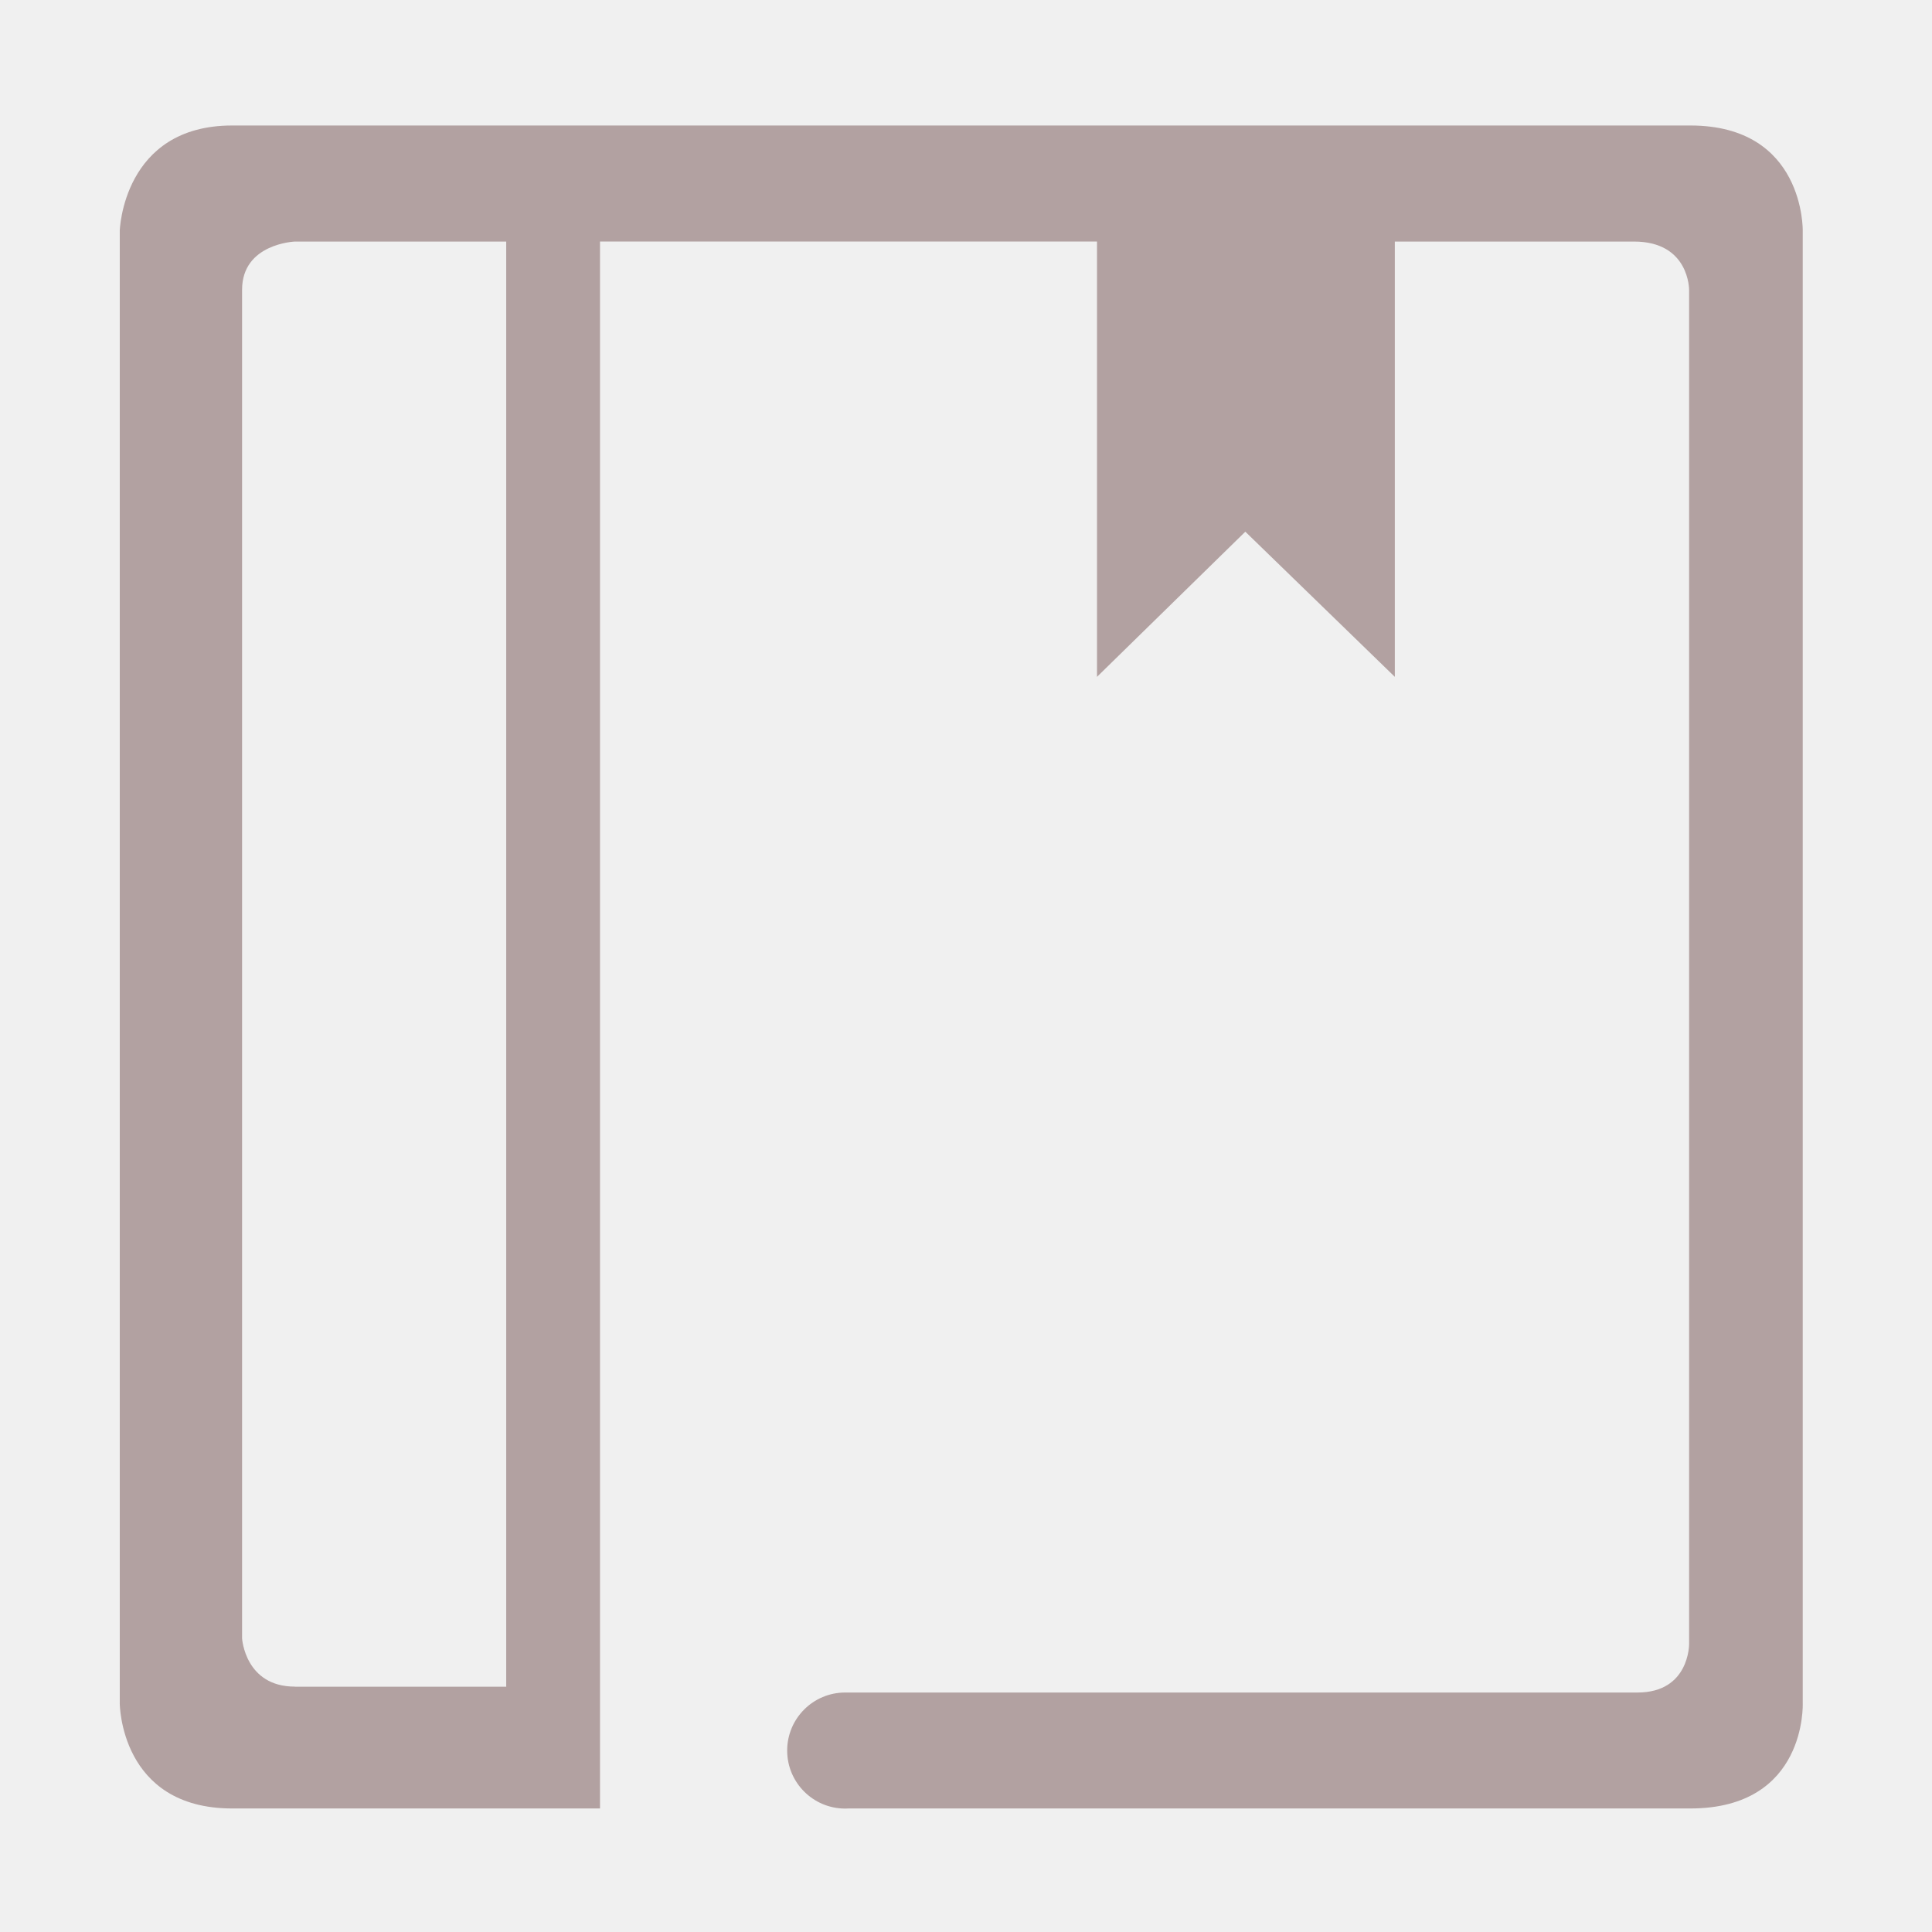
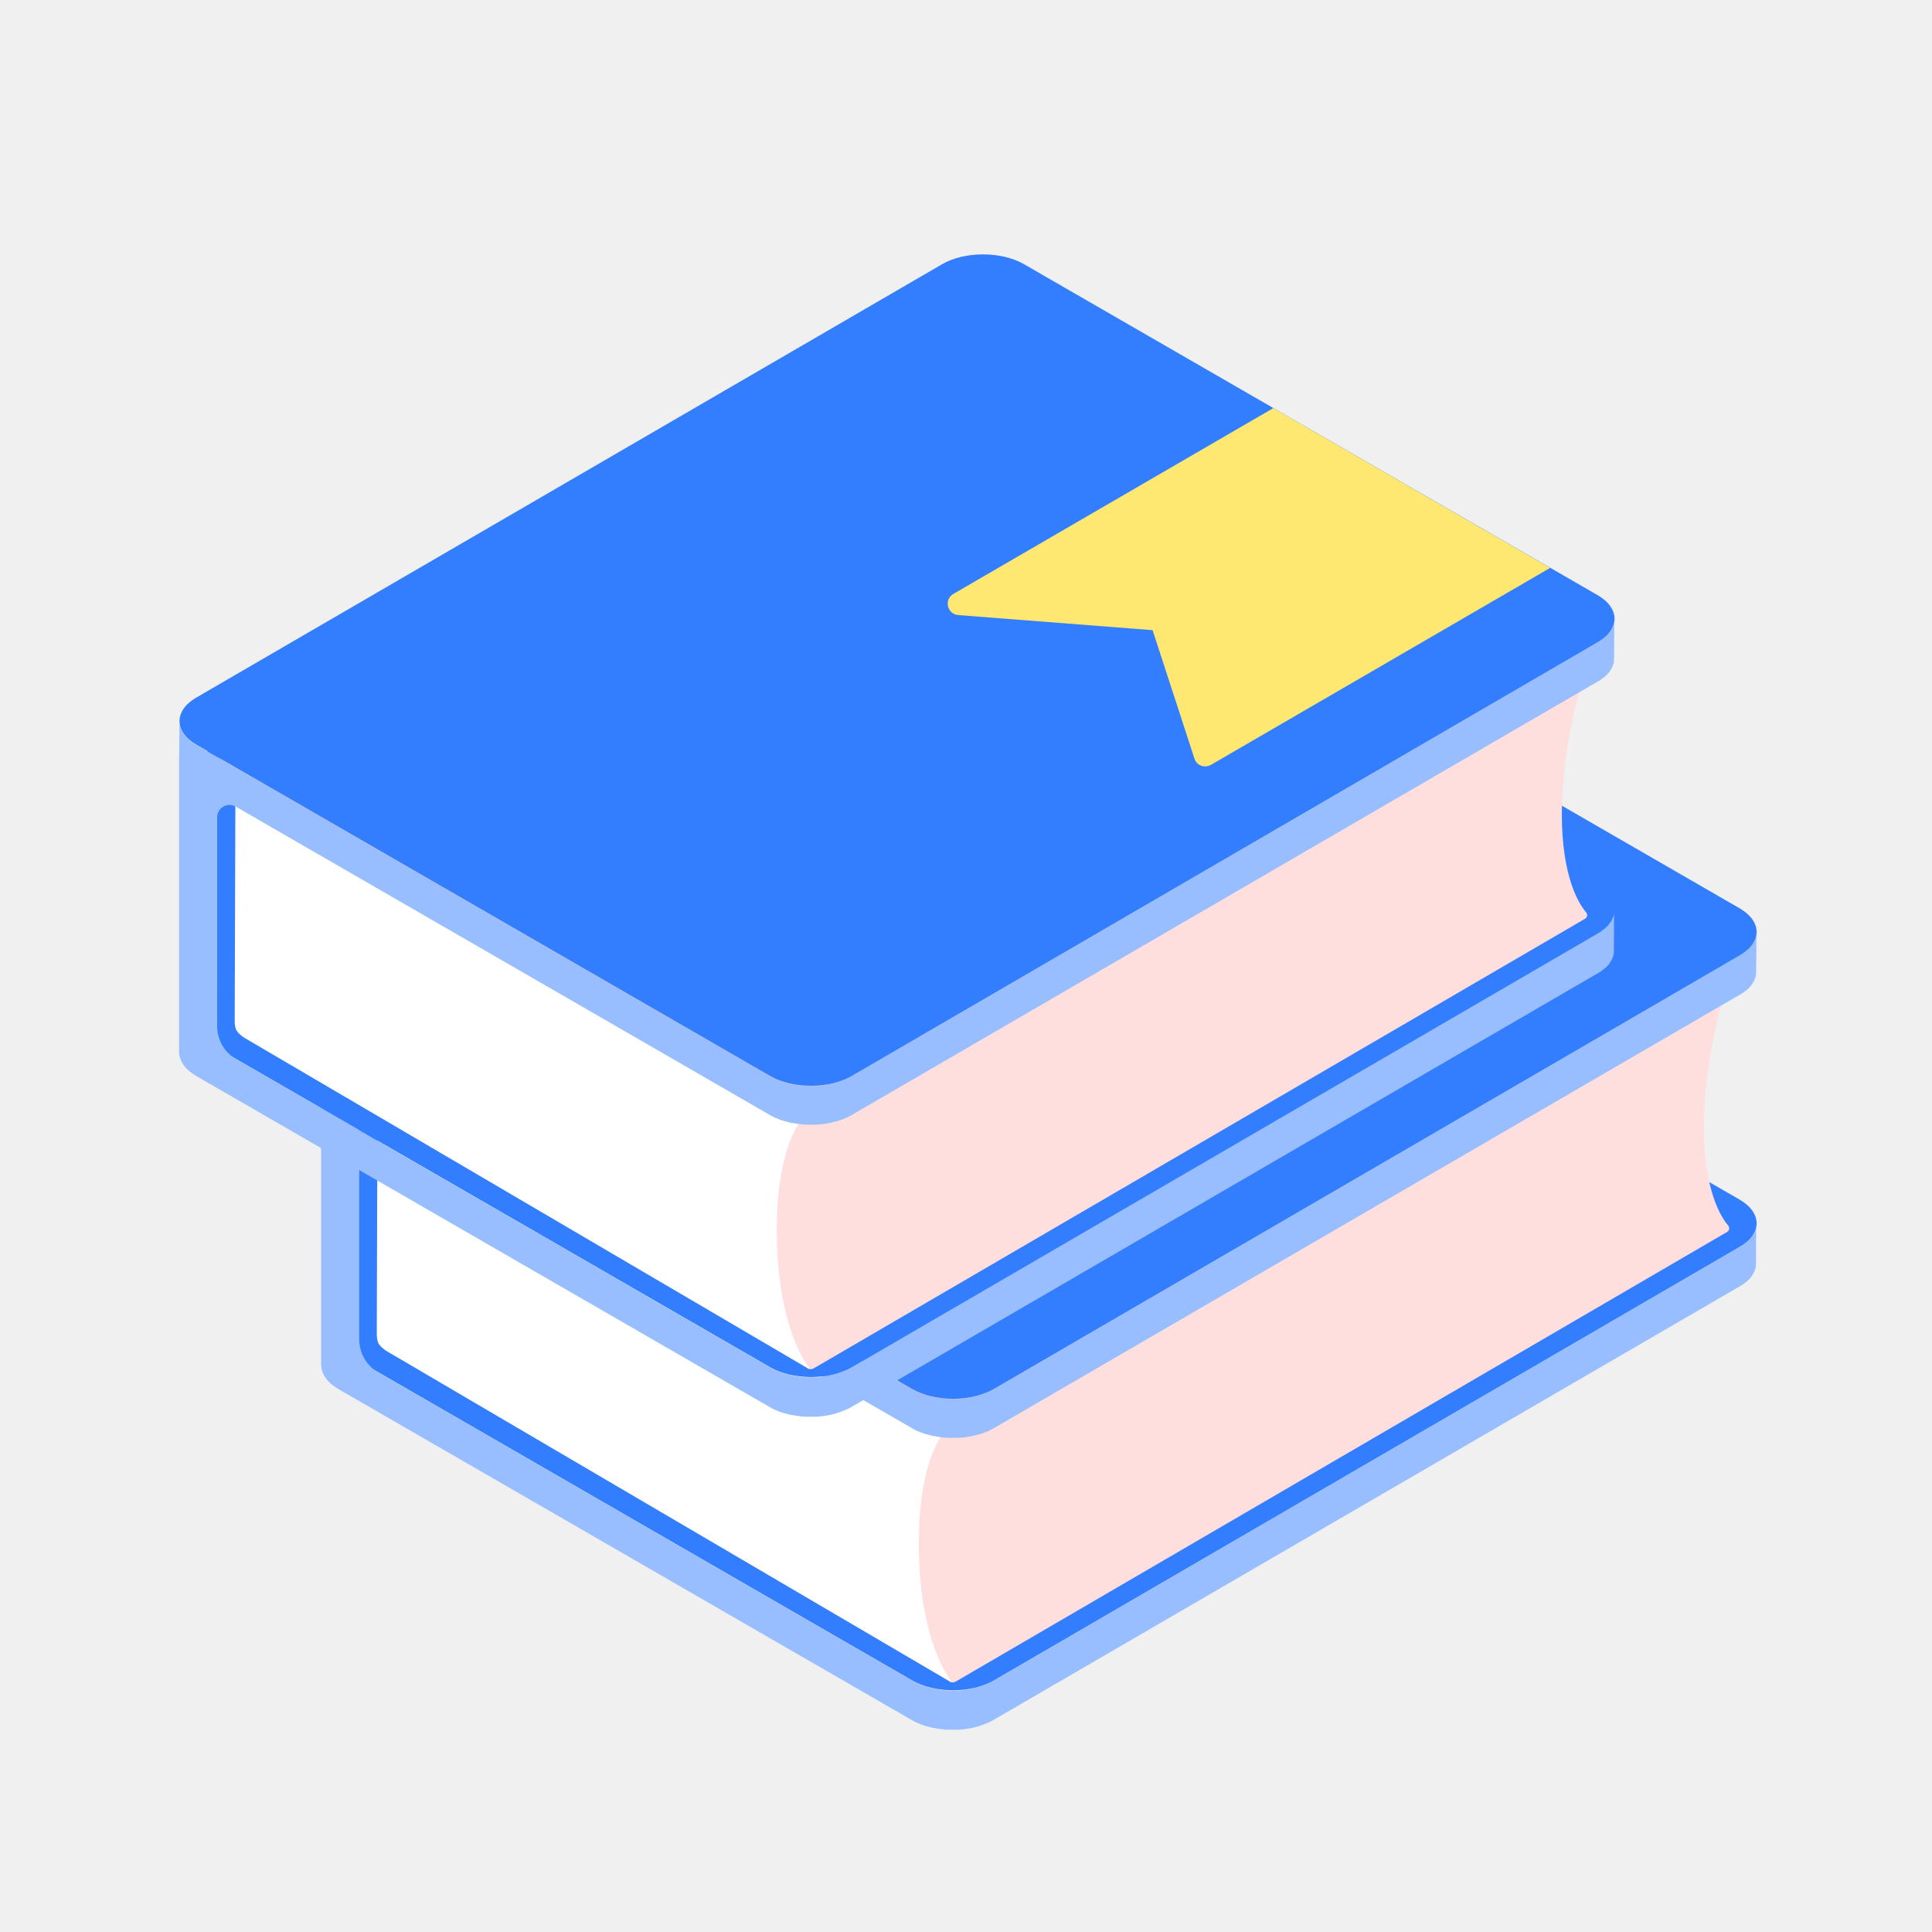
- <svg xmlns="http://www.w3.org/2000/svg" t="1776009999365" class="icon" viewBox="0 0 1024 1024" version="1.1" p-id="34077" width="200" height="200">
-   <path d="M873.767 852.442" fill="#FFFFFF" p-id="34078" />
-   <path d="M955.485 902.747 955.485 122.295c0 0 1.132-55.78-59.586-55.78L123.06 66.515c-57.983 0-59.587 55.78-59.587 55.78l0 780.511c0-0.058 0.059 55.72 59.587 55.72l194.954 0 0-61.455 0-28.109 0-740.935 263.414 0 0 230.719 78.617-76.941 79.243 76.941L739.288 128.028l126.769 0c29.462 0 29.2 25.648 29.2 25.648l0 717.748c0 0 0.211 25.648-27.359 25.648l-419.924 0c-16.986 0-30.755 13.77-30.755 30.755 0 16.986 13.77 30.755 30.755 30.755 0.604 0 1.202-0.023 1.797-0.056L895.898 958.527C957.802 958.527 955.485 902.747 955.485 902.747zM268.306 894.002 156.31 894.002l0-0.055c-26.434 0-28.002-25.545-28.002-25.545L128.308 153.574c0-24.509 28.002-25.546 28.002-25.546l111.996 0L268.306 894.002z" fill="#B2A1A1" p-id="34079" />
+ <svg xmlns="http://www.w3.org/2000/svg" t="1776184688023" class="icon" viewBox="0 0 1024 1024" version="1.1" p-id="17006" width="200" height="200">
+   <path d="M922 635.8c12 6.9 12.1 18.2 0.1 25.1L526.8 890.7c-11.9 6.9-31.3 6.9-43.3 0l-304-175.5c-12-6.9-12.1-18.2-0.1-25.1l395.3-229.7c11.9-6.9 31.3-6.9 43.3 0l304 175.4z" fill="#337DFF" p-id="17007" />
+   <path d="M913.6 515.5c1.7-0.9 3.6 0.7 3 2.6-4 12.3-13.5 45.2-13.5 79.2 0 33.4 8.9 47.6 12.9 52.3 0.9 1 0.6 2.6-0.5 3.3l-409 238.4c-0.9 0.5-2.4 0.6-3.1-0.1l-99.7-106.6c-1-1-0.7-2.7 0.6-3.4l509.3-265.7z" fill="#FFDEDE" p-id="17008" />
+   <path d="M195 574.7l-0.4 138.4c-6-3.5-9.1-8.1-9-12.6L186 562c0 4.6 3 9.2 9 12.7" fill="#857373" p-id="17009" />
+   <path d="M205.3 721.2l-20.1-7.1V555.8l20.1 4.9z" fill="#337DFF" p-id="17010" />
+   <path d="M199.7 707.1l0.4-132c0-0.2 0.2-0.3 0.4-0.2L505 753.6c0.2 0.1 0.2 0.3 0 0.4-2.5 1.8-18 15-18 64.2 0 46.6 13.5 68 17.1 72.8 0.2 0.2-0.1 0.5-0.4 0.4L204.4 715.8s-3.3-2.3-4-4.2c-0.7-1.8-0.7-4.5-0.7-4.5z" fill="#FFFFFF" p-id="17011" />
+   <path d="M918.4 513l-413 240.8-305.3-179.1c-12-6.9-17.2-18.2-5.2-25.1l380-224.6c11.9-6.9 31.3-6.9 43.3 0l300.2 188z" fill="#DCBFBF" p-id="17012" />
+   <path d="M922 481.4c12 6.9 12.1 18.2 0.1 25.1L526.8 736.2c-11.9 6.9-31.3 6.9-43.3 0l-304-175.5c-12-6.9-12.1-18.2-0.1-25.1l395.3-229.7c11.9-6.9 31.3-6.9 43.3 0l304 175.5z" fill="#337DFF" p-id="17013" />
+   <path d="M930.9 650.3c-0.1 0.5-0.2 1-0.4 1.5 0 0.1 0 0.1-0.1 0.2-0.2 0.5-0.4 1-0.6 1.4 0 0.1-0.1 0.2-0.1 0.2-0.3 0.5-0.5 1-0.9 1.4 0 0.1-0.1 0.1-0.1 0.2-0.3 0.4-0.6 0.8-1 1.3-0.1 0.1-0.1 0.2-0.2 0.2-0.4 0.5-0.9 0.9-1.4 1.3l-0.2 0.2c-0.5 0.4-1 0.8-1.6 1.2-0.1 0.1-0.2 0.1-0.2 0.2-0.6 0.4-1.3 0.8-1.9 1.2L526.8 890.7c-0.7 0.4-1.4 0.7-2.1 1.1l-0.6 0.3c-0.6 0.3-1.3 0.6-2 0.8-0.1 0-0.2 0.1-0.3 0.1-0.7 0.3-1.5 0.5-2.2 0.8-0.5 0.2-1 0.3-1.6 0.5l-1.2 0.3c-0.6 0.1-1.1 0.2-1.7 0.4l-1.2 0.3c-0.2 0-0.3 0.1-0.5 0.1l-2.1 0.3c-0.2 0-0.4 0.1-0.6 0.1-0.4 0-0.8 0.1-1.2 0.1-0.7 0.1-1.4 0.1-2.1 0.1H503c-0.5 0-1 0-1.6-0.1-0.5 0-0.9-0.1-1.4-0.1-0.5 0-1-0.1-1.5-0.2s-0.9-0.1-1.4-0.2c-0.5-0.1-1.1-0.2-1.6-0.3-0.4-0.1-0.9-0.2-1.3-0.3-0.6-0.1-1.3-0.3-1.9-0.5l-1.2-0.3c-0.2-0.1-0.4-0.1-0.6-0.2-0.6-0.2-1.3-0.4-1.9-0.6-0.2-0.1-0.4-0.1-0.5-0.2-0.6-0.2-1.1-0.5-1.6-0.7-0.3-0.1-0.5-0.2-0.8-0.3-0.8-0.4-1.5-0.8-2.2-1.2l-283-163.4c-6.3-3.6-10.1-10.3-10.1-17.5V599.2c0-5 5.4-8.2 9.8-5.7L483.4 757c0.7 0.4 1.5 0.8 2.2 1.2 0.3 0.1 0.5 0.2 0.8 0.3 0.5 0.2 0.9 0.4 1.4 0.6 0.1 0 0.2 0.1 0.2 0.1 0.2 0.1 0.4 0.1 0.5 0.2 0.6 0.2 1.2 0.4 1.9 0.6 0.2 0.1 0.4 0.1 0.6 0.2 0.1 0 0.3 0.1 0.4 0.1 0.3 0.1 0.5 0.1 0.8 0.2 0.6 0.2 1.3 0.3 1.9 0.5 0.2 0 0.3 0.1 0.5 0.1 0.3 0.1 0.5 0.1 0.8 0.1 0.5 0.1 1.1 0.2 1.6 0.3 0.2 0 0.4 0.1 0.7 0.1 0.2 0 0.5 0 0.7 0.1 0.5 0.1 1 0.1 1.5 0.2 0.2 0 0.5 0.1 0.7 0.1h0.7c0.5 0 1 0.1 1.5 0.1H507.2c0.7 0 1.4-0.1 2.1-0.1 0.3 0 0.6 0 0.8-0.1H510.7c0.7-0.1 1.9-0.3 2.7-0.4 0.1 0 0.2 0 0.4-0.1h0.2c0.3-0.1 0.7-0.1 1-0.2 0.6-0.1 1.1-0.2 1.7-0.4l1.2-0.3c0.5-0.1 1.1-0.3 1.6-0.4 0.1 0 0.2-0.1 0.3-0.1 0.6-0.2 1.3-0.4 1.9-0.7 0.1 0 0.2-0.1 0.3-0.1 0.7-0.3 1.3-0.5 2-0.8l0.6-0.3c0.7-0.3 1.4-0.7 2.1-1.1L922 527.3c0.1-0.1 0.3-0.1 0.4-0.2 0.6-0.3 1.1-0.7 1.6-1 0.1-0.1 0.2-0.1 0.2-0.2 0.6-0.4 1.1-0.8 1.6-1.2l0.2-0.2c0.1-0.1 0.2-0.2 0.3-0.2 0.4-0.4 0.8-0.7 1.1-1.1 0.1-0.1 0.1-0.2 0.2-0.2 0.2-0.2 0.4-0.5 0.6-0.7 0.1-0.2 0.3-0.4 0.4-0.6 0-0.1 0.1-0.1 0.1-0.2 0.2-0.4 0.5-0.7 0.7-1.1 0.1-0.1 0.1-0.2 0.2-0.4 0-0.1 0.1-0.2 0.1-0.2 0.2-0.4 0.4-0.8 0.5-1.2 0-0.1 0.1-0.2 0.1-0.3 0-0.1 0-0.1 0.1-0.2l0.3-1.2v-0.2-0.2c0.1-0.4 0.1-0.9 0.1-1.3v-0.3l0.2-20.9c0 0.5-0.1 1-0.1 1.6v0.2c-0.1 0.5-0.2 1-0.4 1.5 0 0.1 0 0.1-0.1 0.2-0.2 0.5-0.4 1-0.6 1.4 0 0.1-0.1 0.2-0.1 0.2-0.3 0.5-0.5 1-0.9 1.4 0 0.1-0.1 0.1-0.1 0.2-0.3 0.4-0.6 0.8-1 1.3-0.1 0.1-0.1 0.2-0.2 0.2-0.4 0.5-0.9 0.9-1.4 1.3l-0.2 0.2c-0.5 0.4-1 0.8-1.6 1.2-0.1 0.1-0.2 0.1-0.2 0.2-0.6 0.4-1.2 0.8-1.9 1.2L526.8 736.2c-0.7 0.4-1.4 0.7-2.1 1.1l-0.6 0.3c-0.6 0.3-1.3 0.6-2 0.8-0.1 0-0.2 0.1-0.3 0.1-0.7 0.3-1.5 0.5-2.2 0.8-0.5 0.2-1 0.3-1.6 0.5l-1.2 0.3c-0.6 0.1-1.1 0.2-1.7 0.4l-1.2 0.3c-0.1 0-0.2 0-0.4 0.1-0.7 0.1-1.9 0.3-2.6 0.4h-0.3c-0.4 0-0.8 0.1-1.2 0.1-0.7 0.1-1.4 0.1-2.1 0.1h-4.4c-0.5 0-1 0-1.6-0.1-0.5 0-0.9-0.1-1.4-0.1-0.5 0-1-0.1-1.5-0.2s-0.9-0.1-1.4-0.2c-0.5-0.1-1.1-0.2-1.6-0.3-0.4-0.1-0.9-0.2-1.3-0.3-0.6-0.1-1.3-0.3-1.9-0.5l-1.2-0.3c-0.2-0.1-0.4-0.1-0.6-0.2-0.6-0.2-1.3-0.4-1.9-0.6-0.2-0.1-0.4-0.1-0.5-0.2-0.6-0.2-1.1-0.5-1.6-0.7-0.3-0.1-0.5-0.2-0.8-0.3-0.8-0.4-1.5-0.8-2.2-1.2l-304-175.5c-6-3.5-9.1-8.1-9-12.6l-0.1 17.8h-0.1v158.2l0.1 0.1c0.3 4.3 3.3 8.6 9 11.9l304 175.5c0.7 0.4 1.5 0.8 2.2 1.2 0.3 0.1 0.5 0.2 0.8 0.3 0.5 0.2 0.9 0.4 1.4 0.6 0.1 0 0.2 0.1 0.2 0.1 0.2 0.1 0.4 0.1 0.5 0.2 0.6 0.2 1.2 0.4 1.9 0.6 0.2 0.1 0.4 0.1 0.6 0.2 0.1 0 0.3 0.1 0.4 0.1 0.3 0.1 0.5 0.1 0.8 0.2 0.6 0.2 1.3 0.3 1.9 0.5 0.2 0 0.3 0.1 0.5 0.1 0.3 0.1 0.5 0.1 0.8 0.1 0.5 0.1 1.1 0.2 1.6 0.3 0.2 0 0.4 0.1 0.7 0.1 0.2 0 0.5 0 0.7 0.1 0.5 0.1 1 0.1 1.5 0.2 0.2 0 0.5 0.1 0.7 0.1h0.7c0.5 0 1 0.1 1.6 0.1H507.2c0.7 0 1.4-0.1 2.1-0.1 0.3 0 0.6 0 0.8-0.1h0.4c0.2 0 0.4 0 0.6-0.1l2.1-0.3c0.2 0 0.4-0.1 0.5-0.1h0.2c0.3-0.1 0.7-0.1 1-0.2 0.6-0.1 1.1-0.2 1.7-0.4l1.2-0.3c0.5-0.1 1.1-0.3 1.6-0.5 0.1 0 0.2-0.1 0.3-0.1 0.6-0.2 1.3-0.4 1.9-0.7 0.1 0 0.2-0.1 0.3-0.1 0.7-0.3 1.3-0.5 2-0.8l0.6-0.3c0.7-0.3 1.4-0.7 2.1-1.1l395.3-229.7c0.1-0.1 0.3-0.1 0.4-0.2 0.6-0.3 1.1-0.7 1.6-1 0.1-0.1 0.2-0.1 0.2-0.2 0.6-0.4 1.1-0.8 1.6-1.2l0.2-0.2c0.1-0.1 0.2-0.2 0.3-0.2 0.4-0.4 0.8-0.7 1.1-1.1 0.1-0.1 0.1-0.2 0.2-0.2 0.2-0.2 0.4-0.5 0.6-0.7 0.1-0.2 0.3-0.4 0.4-0.6 0-0.1 0.1-0.1 0.1-0.2 0.2-0.4 0.5-0.7 0.7-1.1 0.1-0.1 0.1-0.2 0.2-0.4 0-0.1 0.1-0.2 0.1-0.2 0.2-0.4 0.4-0.8 0.5-1.2 0-0.1 0.1-0.2 0.1-0.3 0-0.1 0-0.1 0.1-0.2l0.3-1.2v-0.2-0.2c0.1-0.4 0.1-0.9 0.1-1.3v-0.3l0.1-20.8c0 0.5-0.1 1-0.1 1.6 0.2-0.2 0.2-0.1 0.2 0z" fill="#99BEFF" p-id="17014" />
+   <path d="M846.7 469.9c12 6.9 12.1 18.2 0.1 25.1L451.5 724.7c-11.9 6.9-31.3 6.9-43.3 0l-304-175.5c-12-6.9-12.1-18.2-0.1-25.1l395.3-229.7c11.9-6.9 31.3-6.9 43.3 0l304 175.5z" fill="#337DFF" p-id="17015" />
+   <path d="M838.3 349.5c1.7-0.9 3.6 0.7 3 2.6-4 12.3-13.5 45.2-13.5 79.2 0 33.4 8.9 47.6 12.9 52.3 0.9 1 0.6 2.6-0.5 3.3l-409 238.4c-0.9 0.5-2.4 0.6-3.1-0.1l-99.7-106.6c-1-1-0.7-2.7 0.6-3.4l509.3-265.7z" fill="#FFDEDE" p-id="17016" />
+   <path d="M119.7 408.7l-0.4 138.4c-6-3.5-9.1-8.1-9-12.6l0.4-138.4c-0.1 4.5 3 9.1 9 12.6" fill="#857373" p-id="17017" />
+   <path d="M130 555.2l-20.1-7.1V389.9l20.1 4.8z" fill="#337DFF" p-id="17018" />
+   <path d="M124.4 541.1l0.4-132c0-0.2 0.2-0.3 0.4-0.2l304.5 178.7c0.2 0.1 0.2 0.3 0 0.4-2.5 1.8-18 15-18 64.2 0 46.6 13.5 68 17.1 72.8 0.2 0.2-0.1 0.5-0.4 0.4L129.1 549.8s-3.3-2.3-4-4.2c-0.8-1.8-0.7-4.5-0.7-4.5z" fill="#FFFFFF" p-id="17019" />
+   <path d="M843.1 347l-413 240.8-305.3-179.1c-12-6.9-17.2-18.2-5.2-25.1l380-224.6c11.9-6.9 31.3-6.9 43.3 0l300.2 188z" fill="#DCBFBF" p-id="17020" />
+   <path d="M846.7 315.4c12 6.9 12.1 18.2 0.1 25.1L451.5 570.3c-11.9 6.9-31.3 6.9-43.3 0l-304-175.5c-12-6.9-12.1-18.2-0.1-25.1L499.4 140c11.9-6.9 31.3-6.9 43.3 0l304 175.4z" fill="#337DFF" p-id="17021" />
+   <path d="M855.5 484.3c-0.1 0.5-0.2 1-0.4 1.5 0 0.1 0 0.1-0.1 0.2-0.2 0.5-0.4 1-0.6 1.4 0 0.1-0.1 0.2-0.1 0.2-0.3 0.5-0.5 1-0.9 1.4 0 0.1-0.1 0.1-0.1 0.2-0.3 0.4-0.6 0.8-1 1.3-0.1 0.1-0.1 0.2-0.2 0.2-0.4 0.5-0.9 0.9-1.4 1.3l-0.2 0.2c-0.5 0.4-1 0.8-1.6 1.2-0.1 0.1-0.2 0.1-0.2 0.2-0.6 0.4-1.3 0.8-1.9 1.2L451.5 724.7c-0.7 0.4-1.4 0.7-2.1 1.1l-0.6 0.3c-0.6 0.3-1.3 0.6-2 0.8-0.1 0-0.2 0.1-0.3 0.1-0.7 0.3-1.5 0.5-2.2 0.8-0.5 0.2-1 0.3-1.6 0.5l-1.2 0.3c-0.6 0.1-1.1 0.2-1.7 0.4l-1.2 0.3c-0.2 0-0.3 0.1-0.5 0.1l-2.1 0.3c-0.2 0-0.4 0.1-0.6 0.1-0.4 0-0.8 0.1-1.2 0.1-0.7 0.1-1.4 0.1-2.1 0.1h-4.4c-0.5 0-1 0-1.6-0.1-0.5 0-0.9-0.1-1.4-0.1-0.5 0-1-0.1-1.5-0.2s-0.9-0.1-1.4-0.2c-0.5-0.1-1.1-0.2-1.6-0.3-0.4-0.1-0.9-0.2-1.3-0.3-0.6-0.1-1.3-0.3-1.9-0.5l-1.2-0.3c-0.2-0.1-0.4-0.1-0.6-0.2-0.6-0.2-1.3-0.4-1.9-0.6-0.2-0.1-0.4-0.1-0.5-0.2-0.6-0.2-1.1-0.5-1.6-0.7-0.3-0.1-0.5-0.2-0.8-0.3-0.8-0.4-1.5-0.8-2.2-1.2l-283-163.4c-6.3-3.6-10.1-10.3-10.1-17.5V433.2c0-5 5.4-8.2 9.8-5.7L408.1 591c0.7 0.4 1.5 0.8 2.2 1.2 0.3 0.1 0.5 0.2 0.8 0.3 0.5 0.2 0.9 0.4 1.4 0.6 0.1 0 0.2 0.1 0.2 0.1 0.2 0.1 0.4 0.1 0.5 0.2 0.6 0.2 1.2 0.4 1.9 0.6 0.2 0.1 0.4 0.1 0.6 0.2 0.1 0 0.3 0.1 0.4 0.1 0.3 0.1 0.5 0.1 0.8 0.2 0.6 0.2 1.3 0.3 1.9 0.5 0.2 0 0.3 0.1 0.5 0.1 0.3 0.1 0.5 0.1 0.8 0.1 0.5 0.1 1.1 0.2 1.6 0.3 0.2 0 0.4 0.1 0.7 0.1 0.2 0 0.5 0 0.7 0.1 0.5 0.1 1 0.1 1.5 0.2 0.2 0 0.5 0.1 0.7 0.1h0.7c0.5 0 1 0.1 1.5 0.1H431.9c0.7 0 1.4-0.1 2.1-0.1 0.3 0 0.6 0 0.8-0.1H435.4c0.7-0.1 1.9-0.3 2.7-0.4 0.1 0 0.2 0 0.4-0.1h0.2c0.3-0.1 0.7-0.1 1-0.2 0.6-0.1 1.1-0.2 1.7-0.4l1.2-0.3c0.5-0.1 1.1-0.3 1.6-0.4 0.1 0 0.2-0.1 0.3-0.1 0.6-0.2 1.3-0.4 1.9-0.7 0.1 0 0.2-0.1 0.3-0.1 0.7-0.3 1.3-0.5 2-0.8l0.6-0.3c0.7-0.3 1.4-0.7 2.1-1.1l395.3-229.7c0.1-0.1 0.3-0.1 0.4-0.2 0.6-0.3 1.1-0.7 1.6-1 0.1-0.1 0.2-0.1 0.2-0.2 0.6-0.4 1.1-0.8 1.6-1.2l0.2-0.2c0.1-0.1 0.2-0.2 0.3-0.2 0.4-0.4 0.8-0.7 1.1-1.1 0.1-0.1 0.1-0.2 0.2-0.2 0.2-0.2 0.4-0.5 0.6-0.7 0.1-0.2 0.3-0.4 0.4-0.6 0-0.1 0.1-0.1 0.1-0.2 0.2-0.4 0.5-0.7 0.7-1.1 0.1-0.1 0.1-0.2 0.2-0.4 0-0.1 0.1-0.2 0.1-0.2 0.2-0.4 0.4-0.8 0.5-1.2 0-0.1 0.1-0.2 0.1-0.3 0-0.1 0-0.1 0.1-0.2l0.3-1.2v-0.2-0.2c0.1-0.4 0.1-0.9 0.1-1.3v-0.3l0.1-20.8c0 0.5-0.1 1-0.1 1.6v0.2c-0.1 0.5-0.2 1-0.4 1.5 0 0.1 0 0.1-0.1 0.2-0.2 0.5-0.4 1-0.6 1.4 0 0.1-0.1 0.2-0.1 0.2-0.3 0.5-0.5 1-0.9 1.4 0 0.1-0.1 0.1-0.1 0.2-0.3 0.4-0.6 0.8-1 1.3-0.1 0.1-0.1 0.2-0.2 0.2-0.4 0.5-0.9 0.9-1.4 1.3l-0.2 0.2c-0.5 0.4-1 0.8-1.6 1.2-0.1 0.1-0.2 0.1-0.2 0.2-0.6 0.4-1.2 0.8-1.9 1.2L451.5 570.3c-0.7 0.4-1.4 0.7-2.1 1.1l-0.6 0.3c-0.6 0.3-1.3 0.6-2 0.8-0.1 0-0.2 0.1-0.3 0.1-0.7 0.3-1.5 0.5-2.2 0.8-0.5 0.2-1 0.3-1.6 0.5l-1.2 0.3c-0.6 0.1-1.1 0.2-1.7 0.4l-1.2 0.3c-0.1 0-0.2 0-0.4 0.1-0.7 0.1-1.9 0.3-2.6 0.4h-0.3c-0.4 0-0.8 0.1-1.2 0.1-0.7 0.1-1.4 0.1-2.1 0.1h-4.4c-0.5 0-1 0-1.6-0.1-0.5 0-0.9-0.1-1.4-0.1-0.5 0-1-0.1-1.5-0.2s-0.9-0.1-1.4-0.2c-0.5-0.1-1.1-0.2-1.6-0.3-0.4-0.1-0.9-0.2-1.3-0.3-0.6-0.1-1.3-0.3-1.9-0.5l-1.2-0.3c-0.2-0.1-0.4-0.1-0.6-0.2-0.6-0.2-1.3-0.4-1.9-0.6-0.2-0.1-0.4-0.1-0.5-0.2-0.6-0.2-1.1-0.5-1.6-0.7-0.3-0.1-0.5-0.2-0.8-0.3-0.8-0.4-1.5-0.8-2.2-1.2l-304-175.5c-6-3.5-9.1-8.1-9-12.6l-0.1 17.8h-0.1v158.2l0.1 0.1c0.3 4.3 3.3 8.6 9 11.9l304 175.5c0.7 0.4 1.5 0.8 2.2 1.2 0.3 0.1 0.5 0.2 0.8 0.3 0.5 0.2 0.9 0.4 1.4 0.6 0.1 0 0.2 0.1 0.2 0.1 0.2 0.1 0.4 0.1 0.5 0.2 0.6 0.2 1.2 0.4 1.9 0.6 0.2 0.1 0.4 0.1 0.6 0.2 0.1 0 0.3 0.1 0.4 0.1 0.3 0.1 0.5 0.1 0.8 0.2 0.6 0.2 1.3 0.3 1.9 0.5 0.2 0 0.3 0.1 0.5 0.1 0.3 0.1 0.5 0.1 0.8 0.1 0.5 0.1 1.1 0.2 1.6 0.3 0.2 0 0.4 0.1 0.7 0.1 0.2 0 0.5 0 0.7 0.1 0.5 0.1 1 0.1 1.5 0.2 0.2 0 0.5 0.1 0.7 0.1h0.7c0.5 0 1 0.1 1.6 0.1H431.9c0.7 0 1.4-0.1 2.1-0.1 0.3 0 0.6 0 0.8-0.1h0.4c0.2 0 0.4 0 0.6-0.1l2.1-0.3c0.2 0 0.4-0.1 0.5-0.1h0.2c0.3-0.1 0.7-0.1 1-0.2 0.6-0.1 1.1-0.2 1.7-0.4l1.2-0.3c0.5-0.1 1.1-0.3 1.6-0.5 0.1 0 0.2-0.1 0.3-0.1 0.6-0.2 1.3-0.4 1.9-0.7 0.1 0 0.2-0.1 0.3-0.1 0.7-0.3 1.3-0.5 2-0.8l0.6-0.3c0.7-0.3 1.4-0.7 2.1-1.1L846.6 516c0.1-0.1 0.3-0.1 0.4-0.2 0.6-0.3 1.1-0.7 1.6-1 0.1-0.1 0.2-0.1 0.2-0.2 0.6-0.4 1.1-0.8 1.6-1.2l0.2-0.2c0.1-0.1 0.2-0.2 0.3-0.2 0.4-0.4 0.8-0.7 1.1-1.1 0.1-0.1 0.1-0.2 0.2-0.2 0.2-0.2 0.4-0.5 0.6-0.7 0.1-0.2 0.3-0.4 0.4-0.6 0-0.1 0.1-0.1 0.1-0.2 0.2-0.4 0.5-0.7 0.7-1.1 0.1-0.1 0.1-0.2 0.2-0.4 0-0.1 0.1-0.2 0.1-0.2 0.2-0.4 0.4-0.8 0.5-1.2 0-0.1 0.1-0.2 0.1-0.3 0-0.1 0-0.1 0.1-0.2l0.3-1.2v-0.2-0.2c0.1-0.4 0.1-0.9 0.1-1.3v-0.3l0.1-20.8c0 0.5-0.1 1-0.1 1.6l0.1-0.1z" fill="#99BEFF" p-id="17022" />
+   <path d="M821.6 301L641.8 405.4c-3.3 1.9-7.6 0.3-8.7-3.3L610.9 334l-103-8c-5.9-0.5-7.7-8.2-2.6-11.2l169.6-98.5L821.6 301z" fill="#FFE872" p-id="17023" />
</svg>
